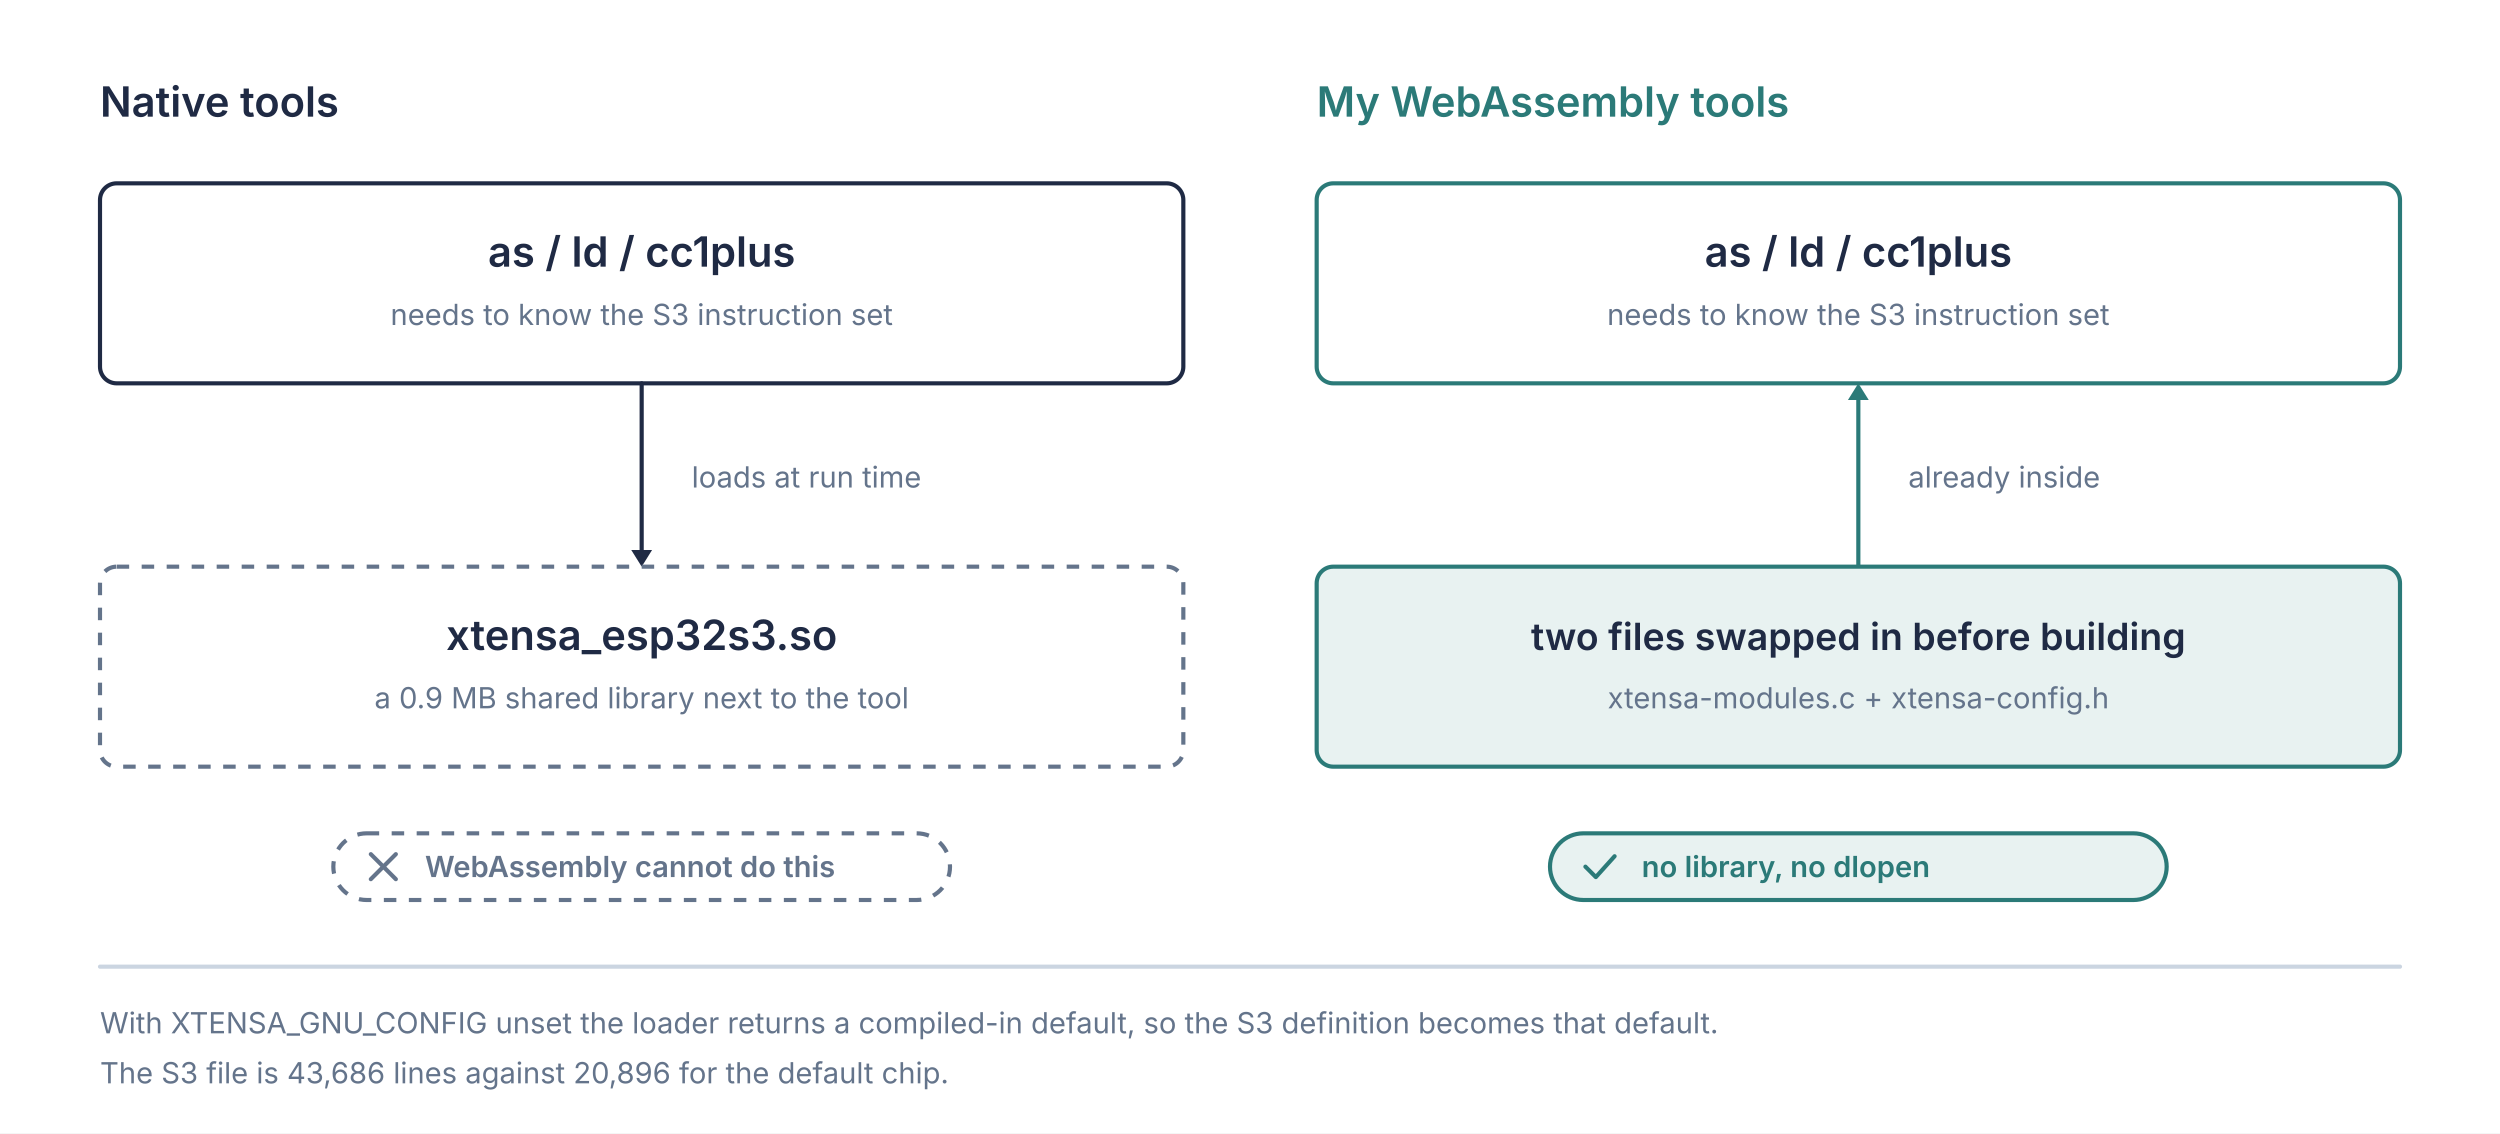
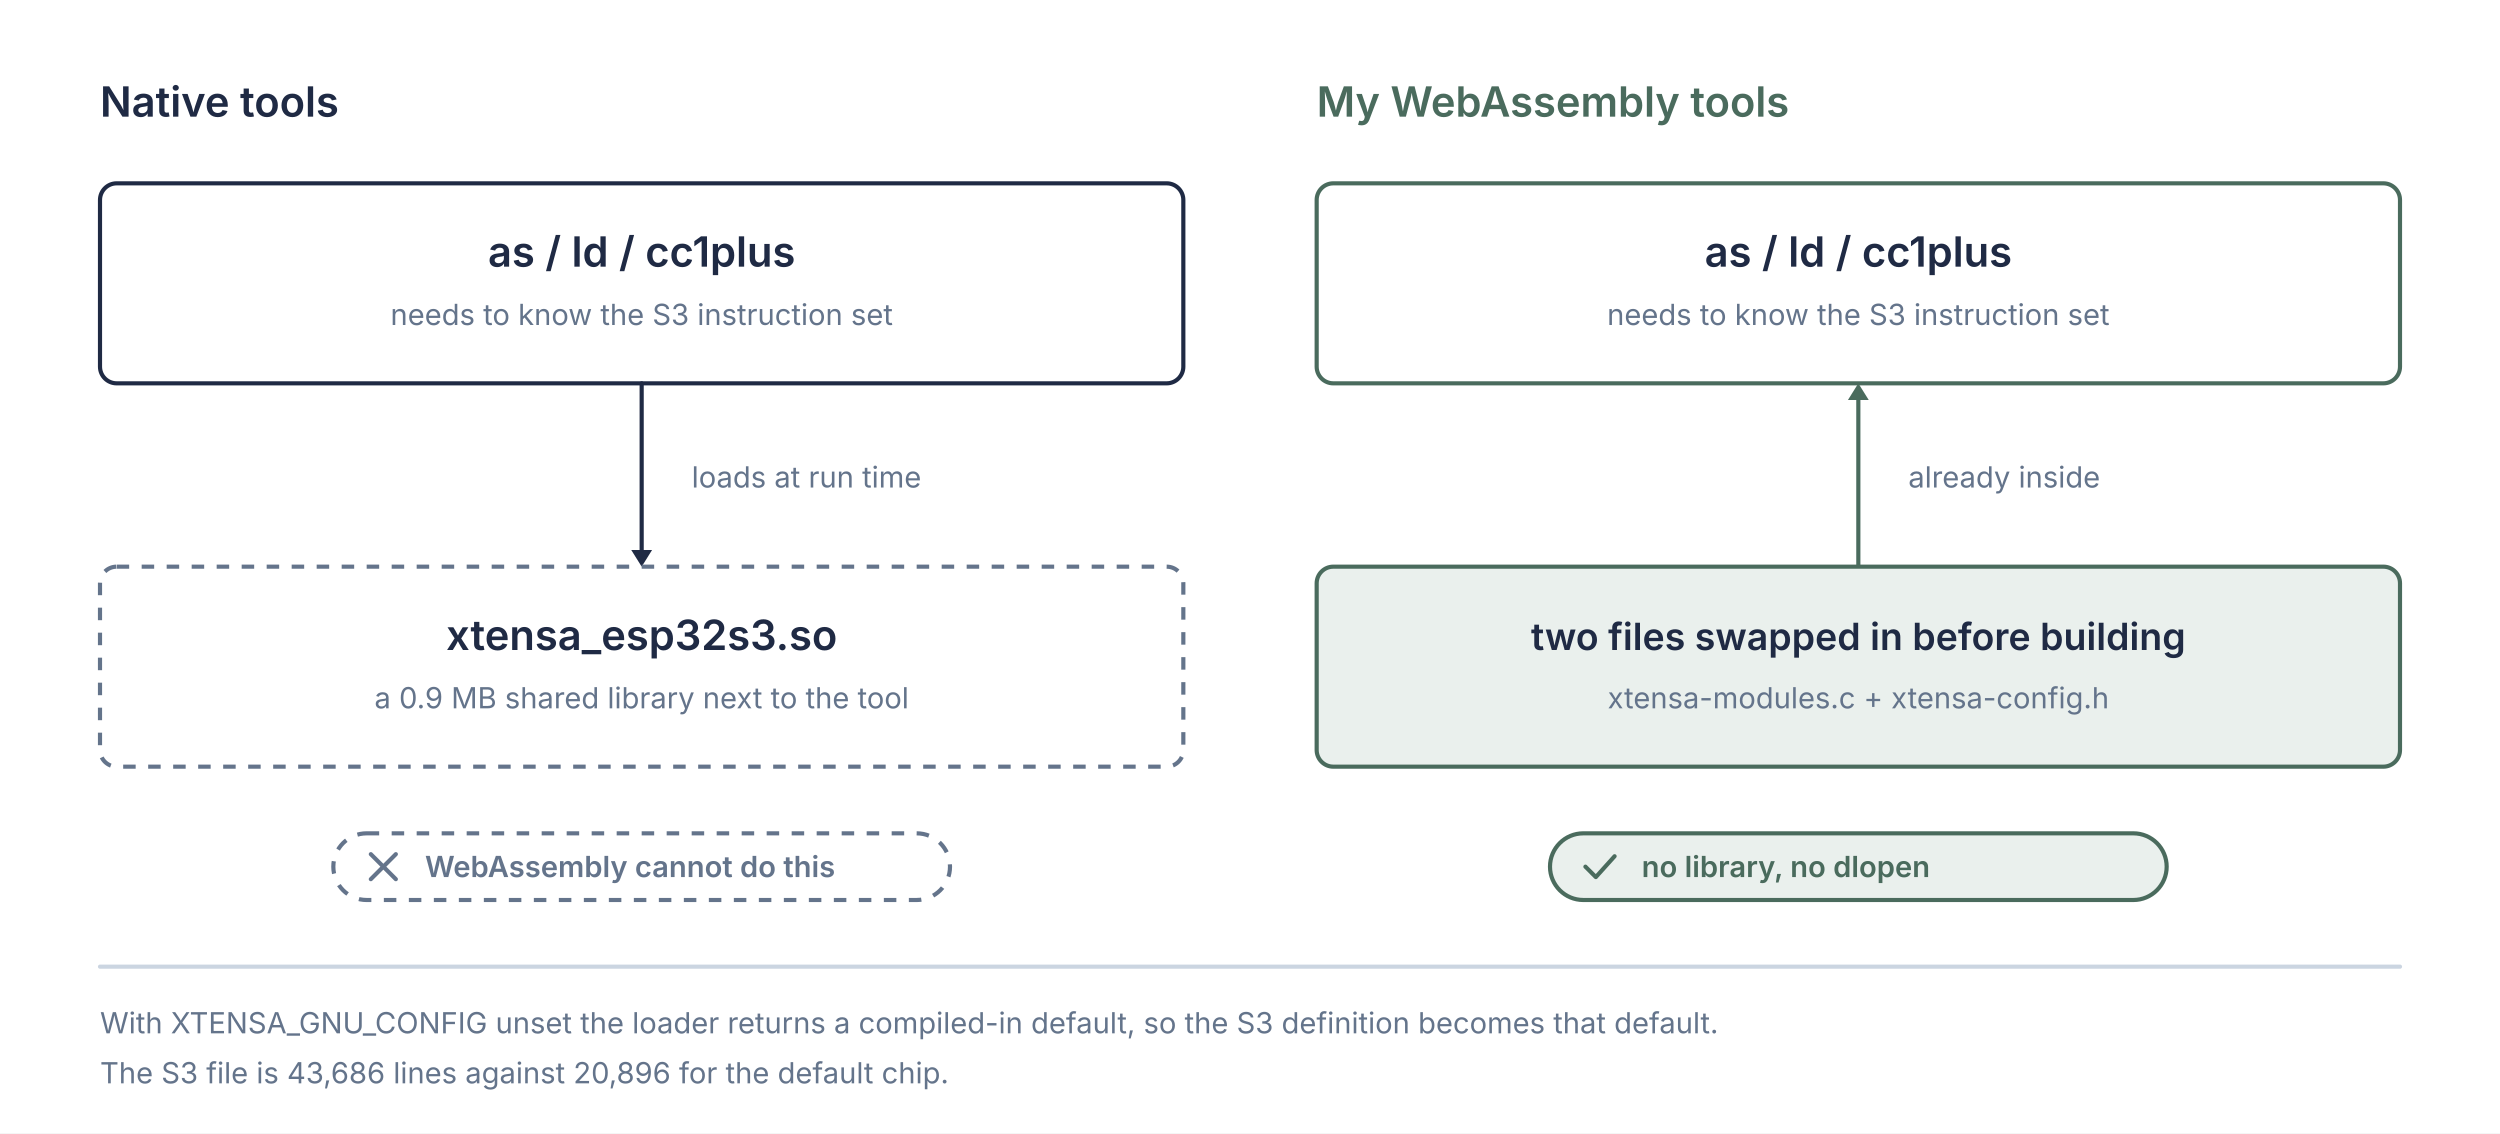
<svg xmlns="http://www.w3.org/2000/svg" width="1200" height="544" viewBox="0 0 1200 544">
  <rect width="1200" height="544" fill="#FFFFFF" />
  <text x="48" y="56" font-family="Inter, 'Helvetica Neue', Helvetica, Arial, sans-serif" font-size="20" font-weight="600" fill="#1F2A44" text-anchor="start">Native tools</text>
  <rect x="48" y="88" width="520" height="96" rx="8" ry="8" fill="#FFFFFF" stroke="#1F2A44" stroke-width="2" />
  <text x="308" y="128" font-family="Inter, 'Helvetica Neue', Helvetica, Arial, sans-serif" font-size="20" font-weight="600" fill="#1F2A44" text-anchor="middle">as / ld / cc1plus</text>
  <text x="308" y="156" font-family="Inter, 'Helvetica Neue', Helvetica, Arial, sans-serif" font-size="14" font-weight="400" fill="#64748B" text-anchor="middle">needs to know the S3 instruction set</text>
  <line x1="308" y1="184" x2="308" y2="264" stroke="#1F2A44" stroke-width="2" stroke-linecap="round" />
  <polygon points="308,272 303,264 313,264" fill="#1F2A44" />
  <text x="332" y="234" font-family="Inter, 'Helvetica Neue', Helvetica, Arial, sans-serif" font-size="14" font-weight="400" fill="#64748B" text-anchor="start">loads at run time</text>
  <rect x="48" y="272" width="520" height="96" rx="8" ry="8" fill="#FFFFFF" stroke="#64748B" stroke-width="2" stroke-dasharray="6 6" />
  <text x="308" y="312" font-family="Inter, 'Helvetica Neue', Helvetica, Arial, sans-serif" font-size="20" font-weight="600" fill="#1F2A44" text-anchor="middle">xtensa_esp32s3.so</text>
  <text x="308" y="340" font-family="Inter, 'Helvetica Neue', Helvetica, Arial, sans-serif" font-size="14" font-weight="400" fill="#64748B" text-anchor="middle">a 0.9 MB shared library next to the tool</text>
  <rect x="160" y="400" width="296" height="32" rx="16" ry="16" fill="#FFFFFF" stroke="#64748B" stroke-width="2" stroke-dasharray="6 6" />
  <g transform="translate(172,404)" fill="none" stroke="#64748B" stroke-width="2" stroke-linecap="round" stroke-linejoin="round">
    <line x1="6" y1="6" x2="18" y2="18" />
    <line x1="18" y1="6" x2="6" y2="18" />
  </g>
  <text x="204" y="421" font-family="Inter, 'Helvetica Neue', Helvetica, Arial, sans-serif" font-size="14" font-weight="600" fill="#64748B" text-anchor="start">WebAssembly cannot do this</text>
-   <text x="632" y="56" font-family="Inter, 'Helvetica Neue', Helvetica, Arial, sans-serif" font-size="20" font-weight="600" fill="#2B7A78" text-anchor="start">My WebAssembly tools</text>
-   <rect x="632" y="88" width="520" height="96" rx="8" ry="8" fill="#FFFFFF" stroke="#2B7A78" stroke-width="2" />
+   <text x="632" y="56" font-family="Inter, 'Helvetica Neue', Helvetica, Arial, sans-serif" font-size="20" font-weight="600" fill="#4A6B5D" text-anchor="start">My WebAssembly tools</text>
+   <rect x="632" y="88" width="520" height="96" rx="8" ry="8" fill="#FFFFFF" stroke="#4A6B5D" stroke-width="2" />
  <text x="892" y="128" font-family="Inter, 'Helvetica Neue', Helvetica, Arial, sans-serif" font-size="20" font-weight="600" fill="#1F2A44" text-anchor="middle">as / ld / cc1plus</text>
  <text x="892" y="156" font-family="Inter, 'Helvetica Neue', Helvetica, Arial, sans-serif" font-size="14" font-weight="400" fill="#64748B" text-anchor="middle">needs to know the S3 instruction set</text>
-   <line x1="892" y1="272" x2="892" y2="192" stroke="#2B7A78" stroke-width="2" stroke-linecap="round" />
-   <polygon points="892,184 887,192 897,192" fill="#2B7A78" />
+   <line x1="892" y1="272" x2="892" y2="192" stroke="#4A6B5D" stroke-width="2" stroke-linecap="round" />
+   <polygon points="892,184 887,192 897,192" fill="#4A6B5D" />
  <text x="916" y="234" font-family="Inter, 'Helvetica Neue', Helvetica, Arial, sans-serif" font-size="14" font-weight="400" fill="#64748B" text-anchor="start">already inside</text>
-   <rect x="632" y="272" width="520" height="96" rx="8" ry="8" fill="#E8F2F1" stroke="#2B7A78" stroke-width="2" />
+   <rect x="632" y="272" width="520" height="96" rx="8" ry="8" fill="#EAF0ED" stroke="#4A6B5D" stroke-width="2" />
  <text x="892" y="312" font-family="Inter, 'Helvetica Neue', Helvetica, Arial, sans-serif" font-size="18" font-weight="600" fill="#1F2A44" text-anchor="middle">two files swapped in before building</text>
  <text x="892" y="340" font-family="Inter, 'Helvetica Neue', Helvetica, Arial, sans-serif" font-size="14" font-weight="400" fill="#64748B" text-anchor="middle">xtensa-modules.c  +  xtensa-config.h</text>
-   <rect x="744" y="400" width="296" height="32" rx="16" ry="16" fill="#E8F2F1" stroke="#2B7A78" stroke-width="2" />
-   <g transform="translate(756,404)" fill="none" stroke="#2B7A78" stroke-width="2" stroke-linecap="round" stroke-linejoin="round">
+   <rect x="744" y="400" width="296" height="32" rx="16" ry="16" fill="#EAF0ED" stroke="#4A6B5D" stroke-width="2" />
+   <g transform="translate(756,404)" fill="none" stroke="#4A6B5D" stroke-width="2" stroke-linecap="round" stroke-linejoin="round">
    <polyline points="5,12 10,17 19,7" />
  </g>
-   <text x="788" y="421" font-family="Inter, 'Helvetica Neue', Helvetica, Arial, sans-serif" font-size="14" font-weight="600" fill="#2B7A78" text-anchor="start">no library, no dlopen</text>
+   <text x="788" y="421" font-family="Inter, 'Helvetica Neue', Helvetica, Arial, sans-serif" font-size="14" font-weight="600" fill="#4A6B5D" text-anchor="start">no library, no dlopen</text>
  <line x1="48" y1="464" x2="1152" y2="464" stroke="#CBD5E1" stroke-width="2" stroke-linecap="round" />
  <text x="48" y="496" font-family="Inter, 'Helvetica Neue', Helvetica, Arial, sans-serif" font-size="14" font-weight="400" fill="#64748B" text-anchor="start">With XTENSA_GNU_CONFIG unset the loader returns a compiled-in default, so the S3 definition becomes that default.</text>
  <text x="48" y="520" font-family="Inter, 'Helvetica Neue', Helvetica, Arial, sans-serif" font-size="14" font-weight="400" fill="#64748B" text-anchor="start">The S3 file is 43,686 lines against 20,896 for the default chip.</text>
</svg>
